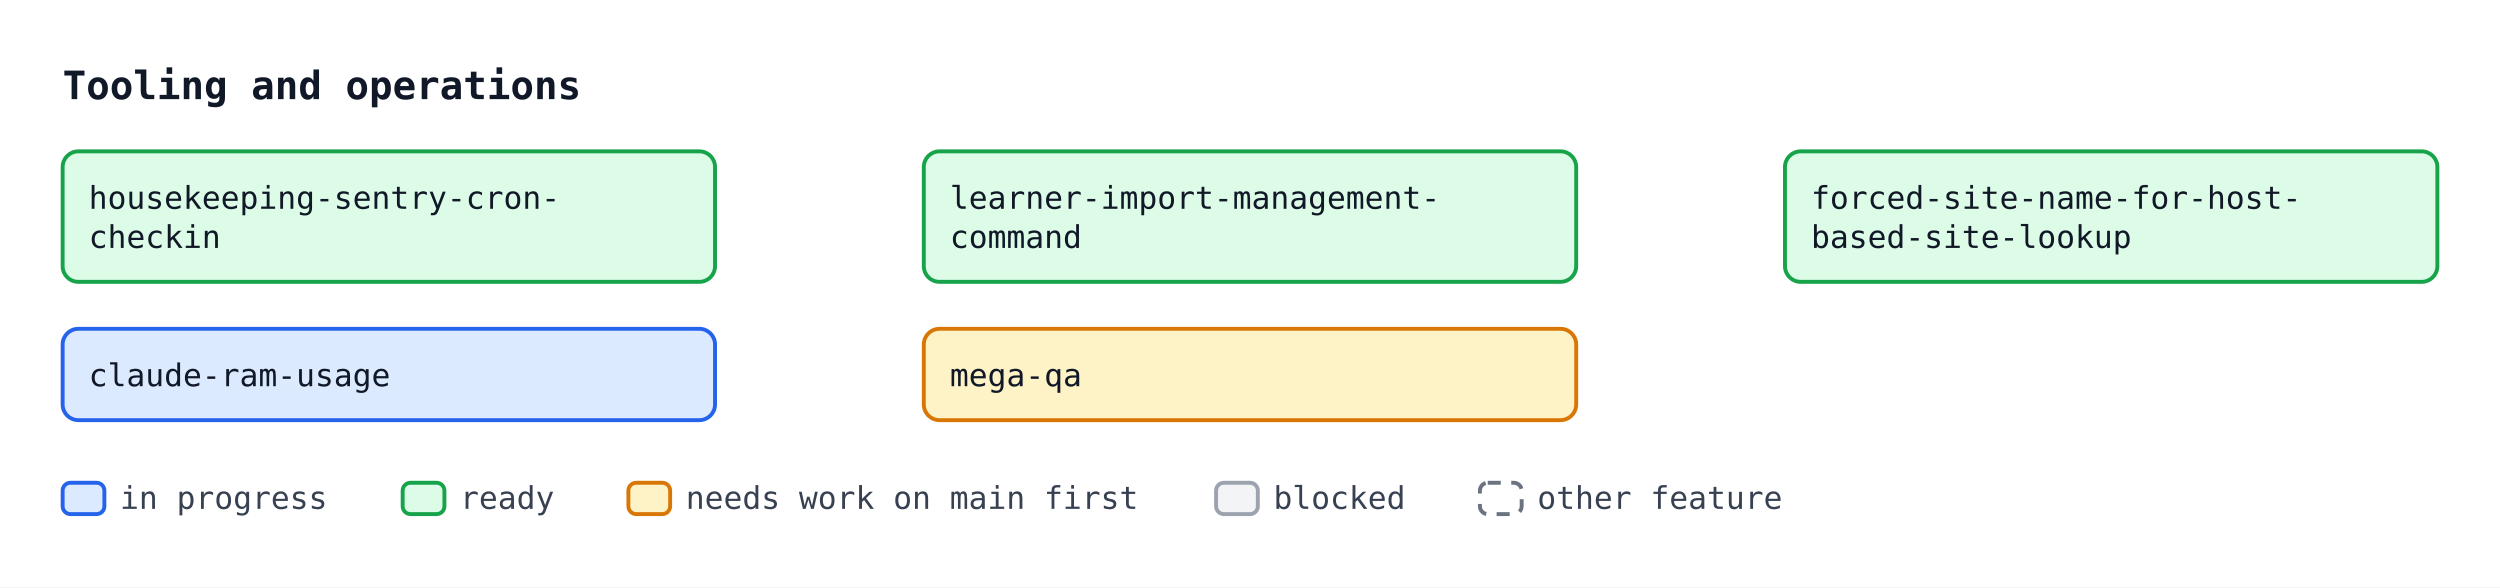
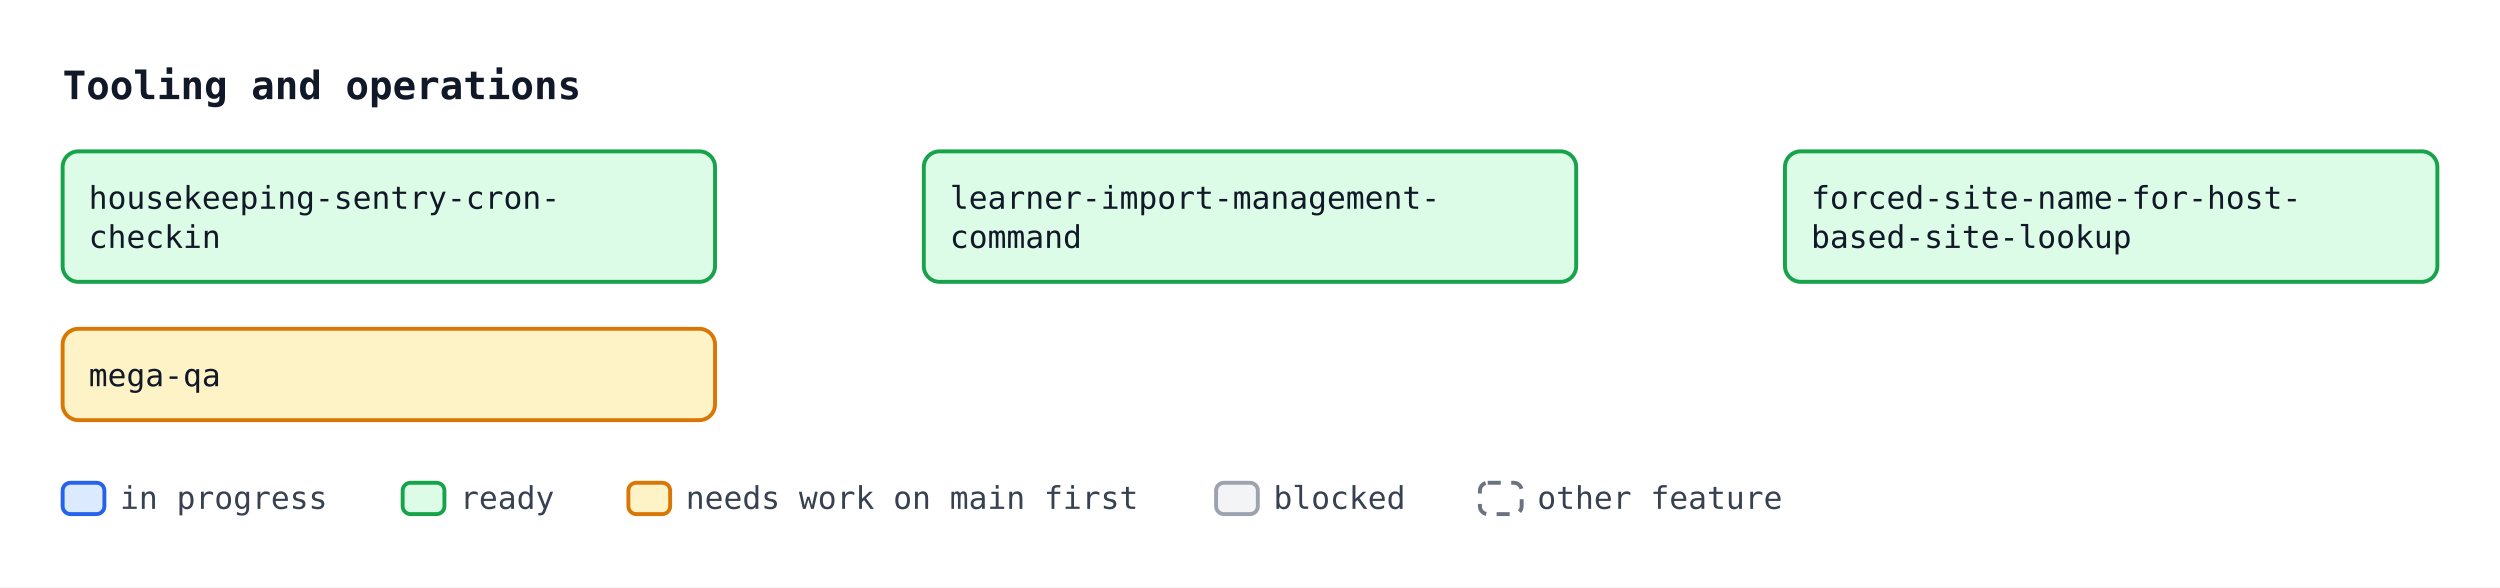
<svg xmlns="http://www.w3.org/2000/svg" width="958" height="225" viewBox="0 0 958 225" font-family="ui-monospace, SFMono-Regular, Menlo, Consolas, monospace" font-size="12">
  <defs>
    <marker id="arrow" viewBox="0 0 10 10" refX="10" refY="5" markerWidth="7" markerHeight="7" orient="auto-start-reverse">
      <path d="M0,0 L10,5 L0,10 z" fill="#4b5563" />
    </marker>
  </defs>
  <rect width="958" height="225" fill="#ffffff" />
  <text x="24" y="38" font-size="15" font-weight="bold" fill="#111827">Tooling and operations</text>
  <rect x="24.0" y="58.0" width="250" height="50" rx="6" fill="#dcfce7" stroke="#16a34a" stroke-width="1.5" />
  <text x="34.0" y="80.0" fill="#111827">housekeeping-sentry-cron-</text>
  <text x="34.0" y="95.0" fill="#111827">checkin</text>
  <rect x="354.0" y="58.0" width="250" height="50" rx="6" fill="#dcfce7" stroke="#16a34a" stroke-width="1.5" />
  <text x="364.0" y="80.0" fill="#111827">learner-import-management-</text>
  <text x="364.0" y="95.0" fill="#111827">command</text>
  <rect x="684.0" y="58.0" width="250" height="50" rx="6" fill="#dcfce7" stroke="#16a34a" stroke-width="1.5" />
  <text x="694.0" y="80.0" fill="#111827">forced-site-name-for-host-</text>
  <text x="694.0" y="95.0" fill="#111827">based-site-lookup</text>
-   <rect x="24.0" y="126.0" width="250" height="35" rx="6" fill="#dbeafe" stroke="#2563eb" stroke-width="1.5" />
-   <text x="34.0" y="148.0" fill="#111827">claude-ram-usage</text>
-   <rect x="354.0" y="126.0" width="250" height="35" rx="6" fill="#fef3c7" stroke="#d97706" stroke-width="1.5" />
-   <text x="364.0" y="148.0" fill="#111827">mega-qa</text>
+   <rect x="24.0" y="126.0" width="250" height="35" rx="6" fill="#fef3c7" stroke="#d97706" stroke-width="1.5" />
+   <text x="34.0" y="148.0" fill="#111827">mega-qa</text>
  <rect x="24.0" y="185" width="16" height="12" rx="3" fill="#dbeafe" stroke="#2563eb" stroke-width="1.5" />
  <text x="46.0" y="195" fill="#374151">in progress</text>
  <rect x="154.3" y="185" width="16" height="12" rx="3" fill="#dcfce7" stroke="#16a34a" stroke-width="1.5" />
  <text x="176.3" y="195" fill="#374151">ready</text>
  <rect x="240.8" y="185" width="16" height="12" rx="3" fill="#fef3c7" stroke="#d97706" stroke-width="1.5" />
  <text x="262.8" y="195" fill="#374151">needs work on main first</text>
  <rect x="466.0" y="185" width="16" height="12" rx="3" fill="#f3f4f6" stroke="#9ca3af" stroke-width="1.5" />
  <text x="488.0" y="195" fill="#374151">blocked</text>
  <rect x="567.1" y="185" width="16" height="12" rx="3" fill="#ffffff" stroke="#6b7280" stroke-width="1.5" stroke-dasharray="5 4" />
  <text x="589.1" y="195" fill="#374151">other feature</text>
</svg>
